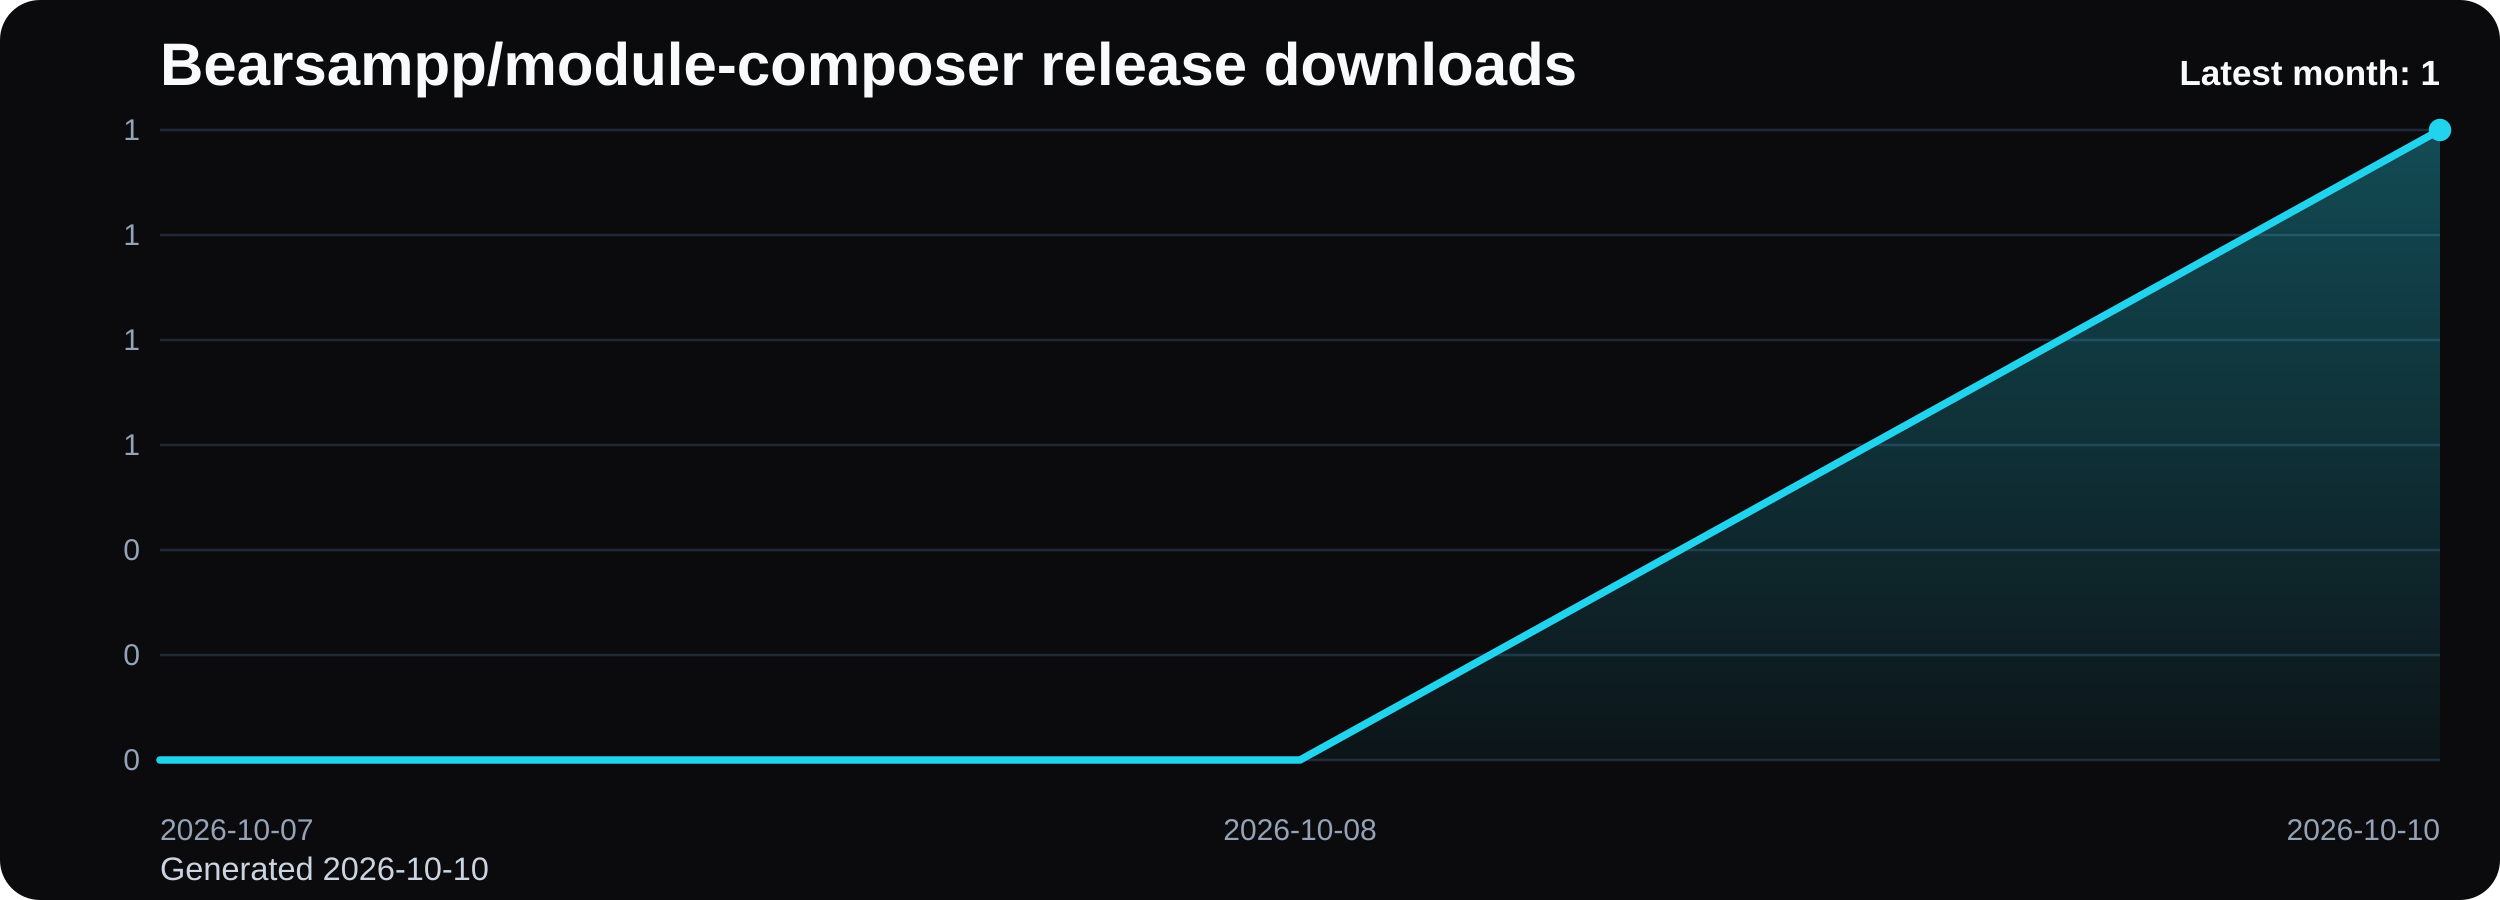
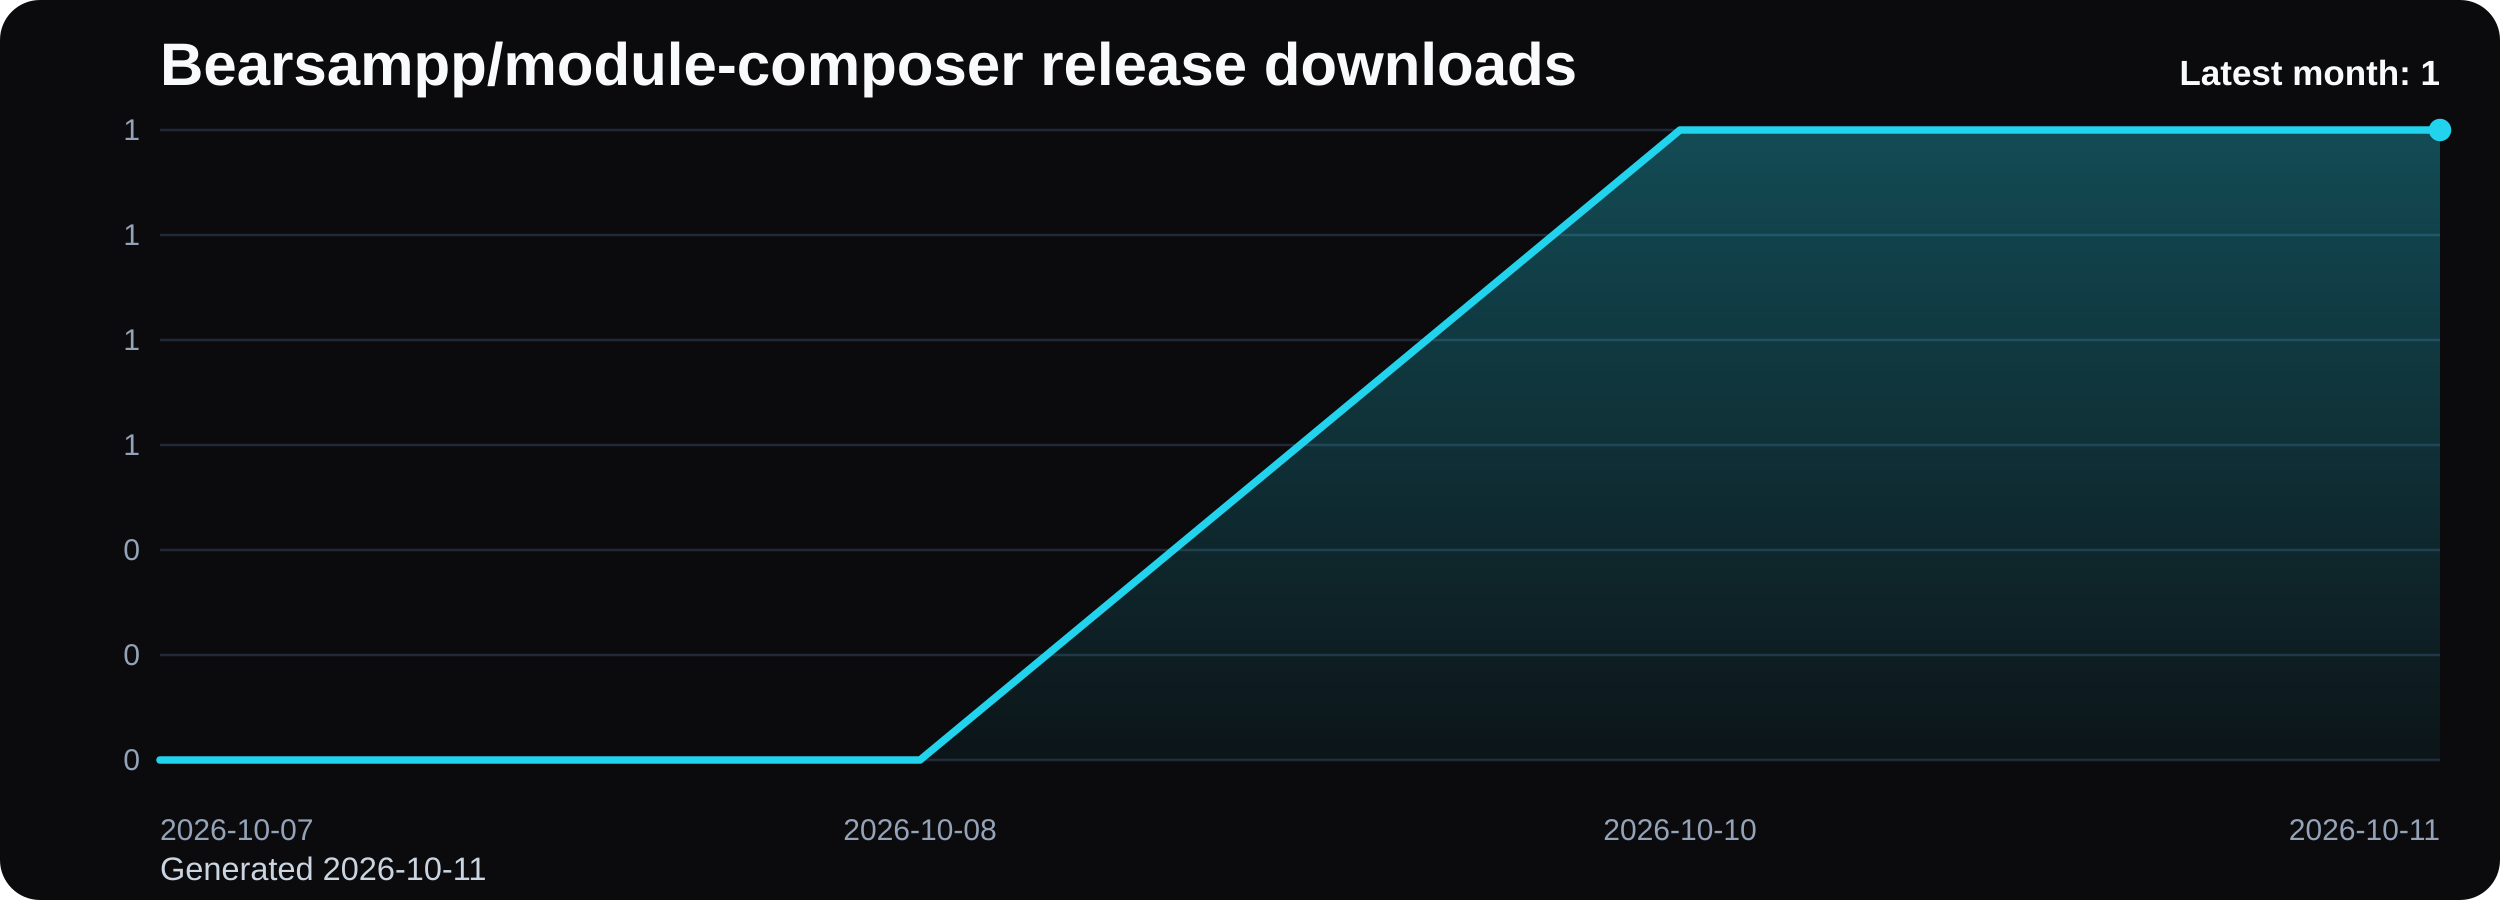
<svg xmlns="http://www.w3.org/2000/svg" viewBox="0 0 1000 360" role="img" aria-label="Bearsampp/module-composer release downloads chart">
  <defs>
    <linearGradient id="fill-monthly-black" x1="0" y1="0" x2="0" y2="1">
      <stop offset="0%" stop-color="#22d3ee" stop-opacity="0.32" />
      <stop offset="100%" stop-color="#22d3ee" stop-opacity="0.05" />
    </linearGradient>
    <style>
      .bg { fill: #0b0b0d; }
      .title { font: 700 24px Arial, sans-serif; fill: #f8fafc; }
      .sub { font: 400 13px Arial, sans-serif; fill: #cbd5e1; }
      .grid { stroke: #1f2937; stroke-width: 1; }
      .axis { font: 400 12px Arial, sans-serif; fill: #94a3b8; }
      .line { fill: none; stroke: #22d3ee; stroke-width: 3; stroke-linecap: round; stroke-linejoin: round; }
      .dot { fill: #22d3ee; }
      .value { font: 600 11px Arial, sans-serif; fill: #cbd5e1; }
      .latest { font: 700 14px Arial, sans-serif; fill: #f8fafc; }
    </style>
  </defs>
  <rect class="bg" x="0" y="0" width="1000" height="360" rx="16" />
  <text class="title" x="64" y="34">Bearsampp/module-composer release downloads</text>
-   <text class="sub" x="64" y="352">Generated 2026-10-10</text>
+   <text class="sub" x="64" y="352">Generated 2026-10-11</text>
  <line x1="64" y1="52.00" x2="976" y2="52.00" class="grid" />
  <text x="56" y="56.00" text-anchor="end" class="axis">1</text>
  <line x1="64" y1="94.00" x2="976" y2="94.00" class="grid" />
  <text x="56" y="98.00" text-anchor="end" class="axis">1</text>
  <line x1="64" y1="136.00" x2="976" y2="136.00" class="grid" />
  <text x="56" y="140.00" text-anchor="end" class="axis">1</text>
  <line x1="64" y1="178.00" x2="976" y2="178.00" class="grid" />
  <text x="56" y="182.00" text-anchor="end" class="axis">1</text>
  <line x1="64" y1="220.00" x2="976" y2="220.00" class="grid" />
  <text x="56" y="224.00" text-anchor="end" class="axis">0</text>
  <line x1="64" y1="262.00" x2="976" y2="262.00" class="grid" />
  <text x="56" y="266.00" text-anchor="end" class="axis">0</text>
  <line x1="64" y1="304.00" x2="976" y2="304.00" class="grid" />
  <text x="56" y="308.00" text-anchor="end" class="axis">0</text>
-   <path d="M 64.00 304 L 64.00 304.00 L 520.00 304.00 L 976.00 52.00 L 976.00 304 Z" fill="url(#fill-monthly-black)" />
-   <polyline class="line" points="64.00,304.00 520.00,304.00 976.00,52.00" />
+   <path d="M 64.00 304 L 64.00 304.00 L 368.00 304.00 L 672.00 52.00 L 976.00 52.00 L 976.00 304 Z" fill="url(#fill-monthly-black)" />
+   <polyline class="line" points="64.00,304.00 368.00,304.00 672.00,52.00 976.00,52.00" />
  <circle class="dot" cx="976.00" cy="52.00" r="4.5" />
  <text class="axis" x="64.00" y="336" text-anchor="start">2026-10-07</text>
-   <text class="axis" x="520.00" y="336" text-anchor="middle">2026-10-08</text>
-   <text class="axis" x="976.00" y="336" text-anchor="end">2026-10-10</text>
+   <text class="axis" x="368.00" y="336" text-anchor="middle">2026-10-08</text>
+   <text class="axis" x="672.00" y="336" text-anchor="middle">2026-10-10</text>
+   <text class="axis" x="976.00" y="336" text-anchor="end">2026-10-11</text>
  <text class="latest" x="976" y="34" text-anchor="end">Latest month: 1</text>
</svg>
